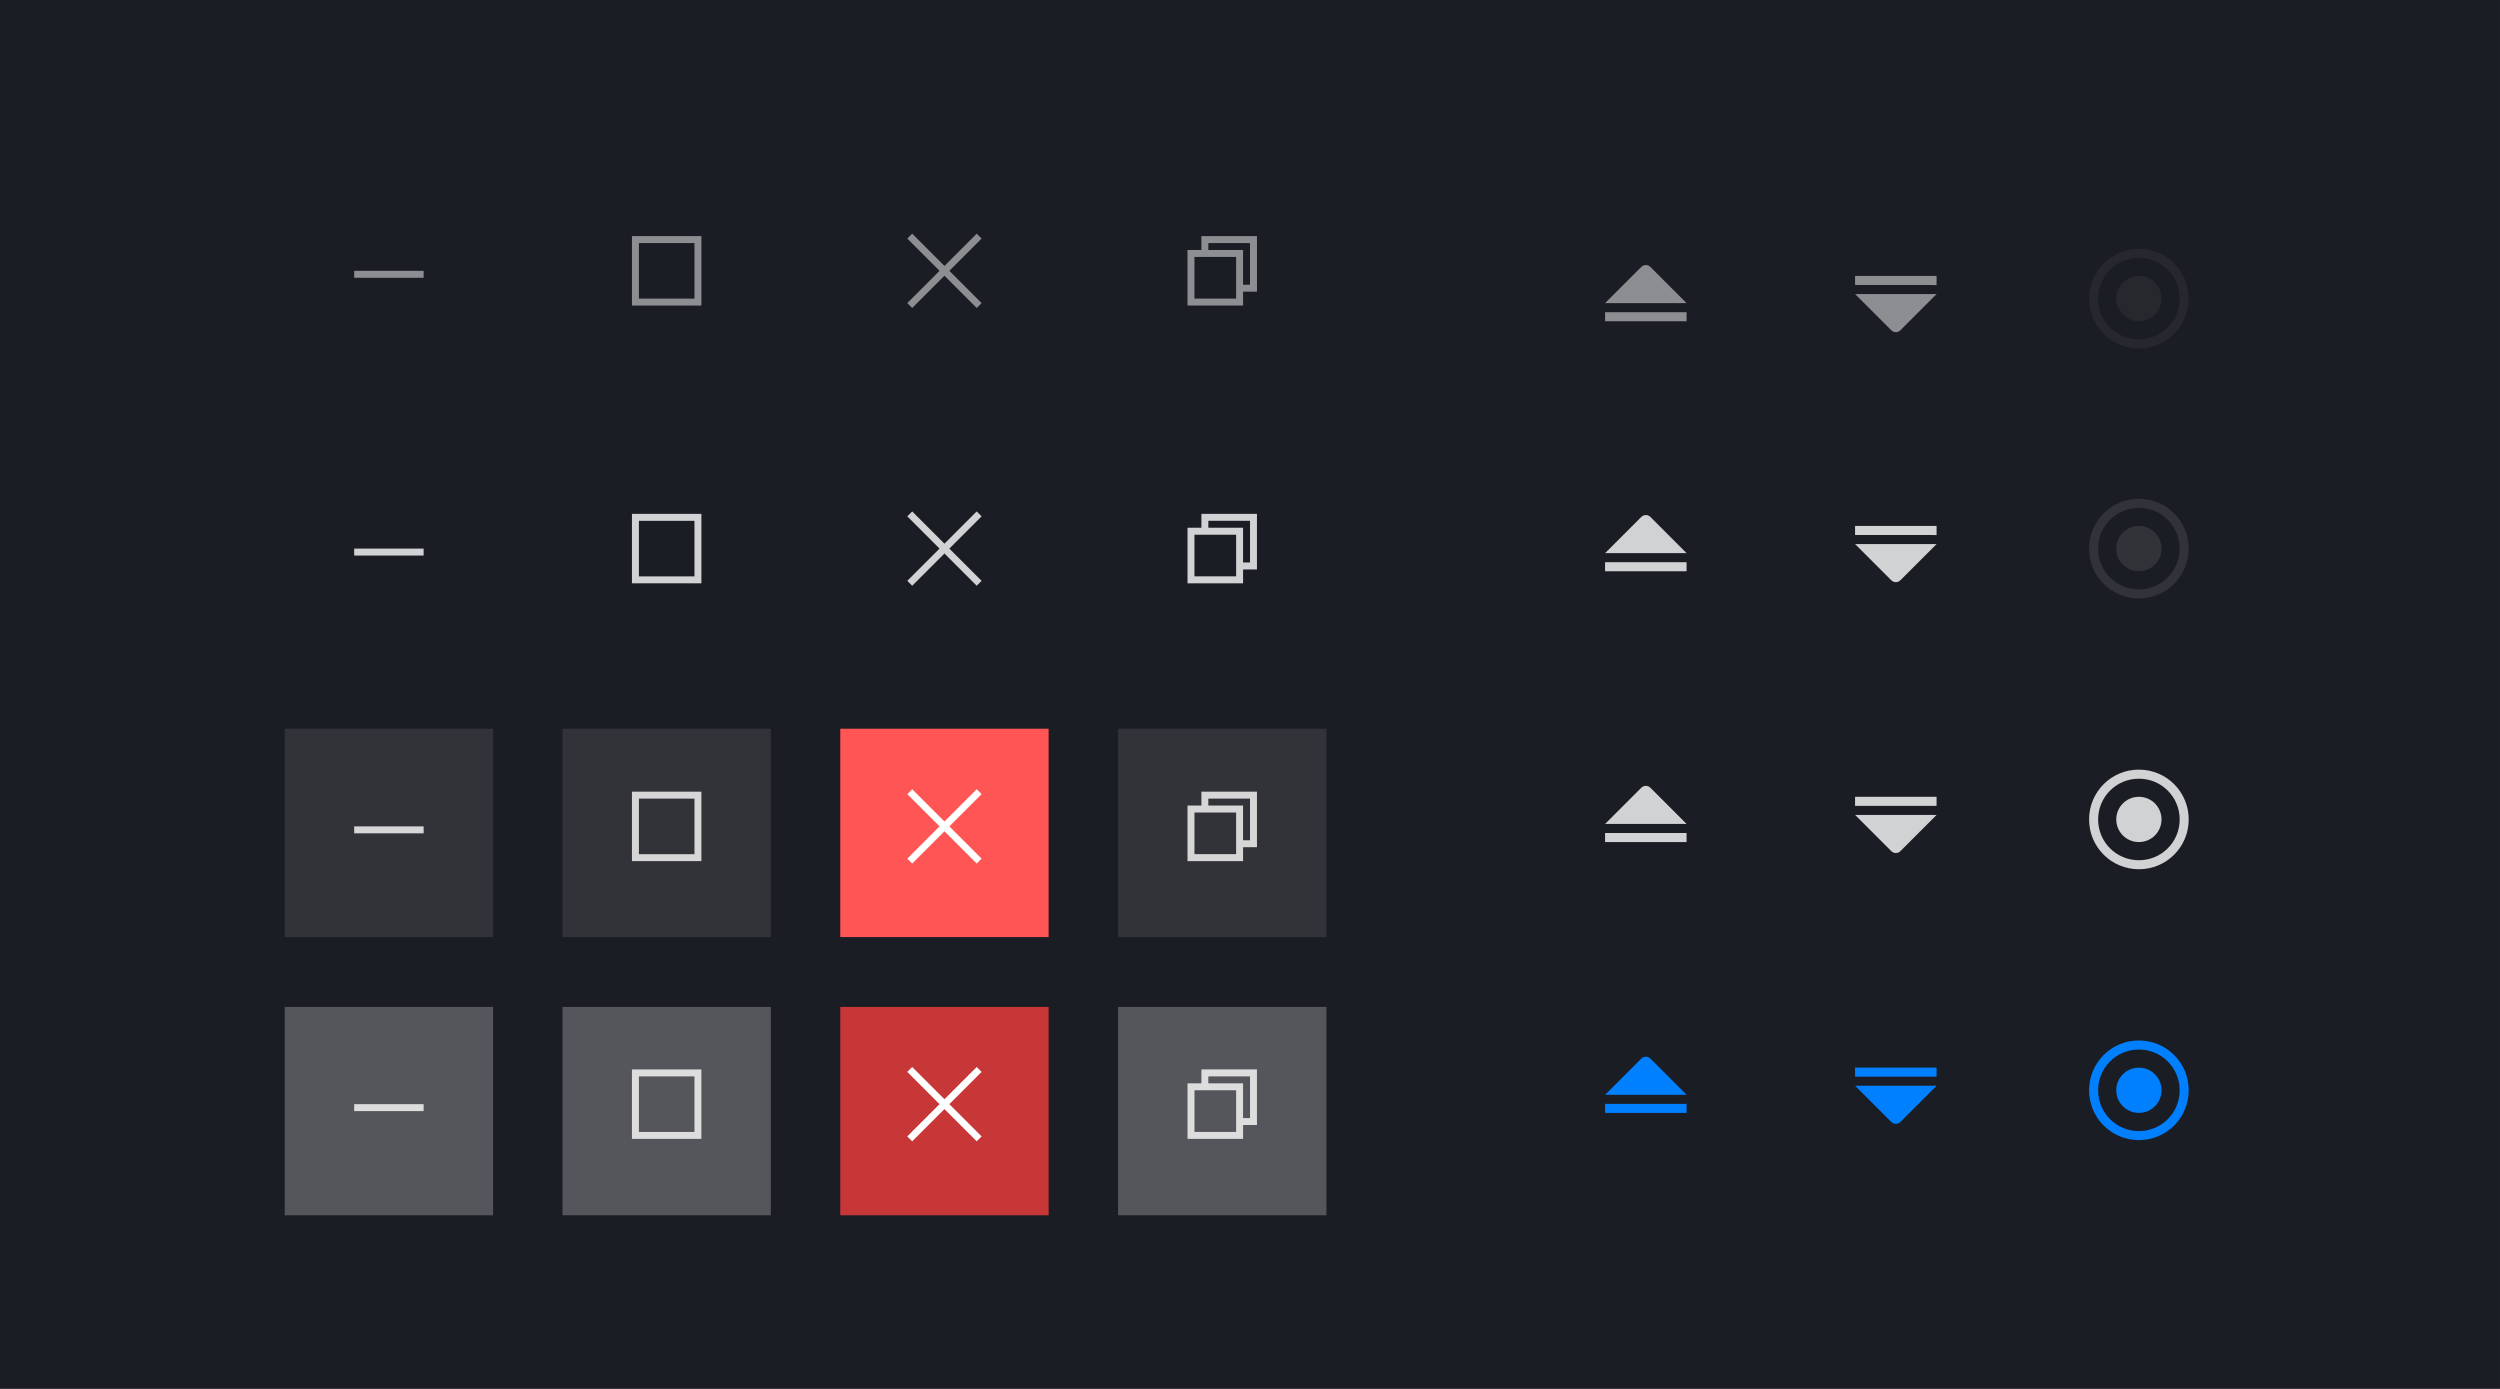
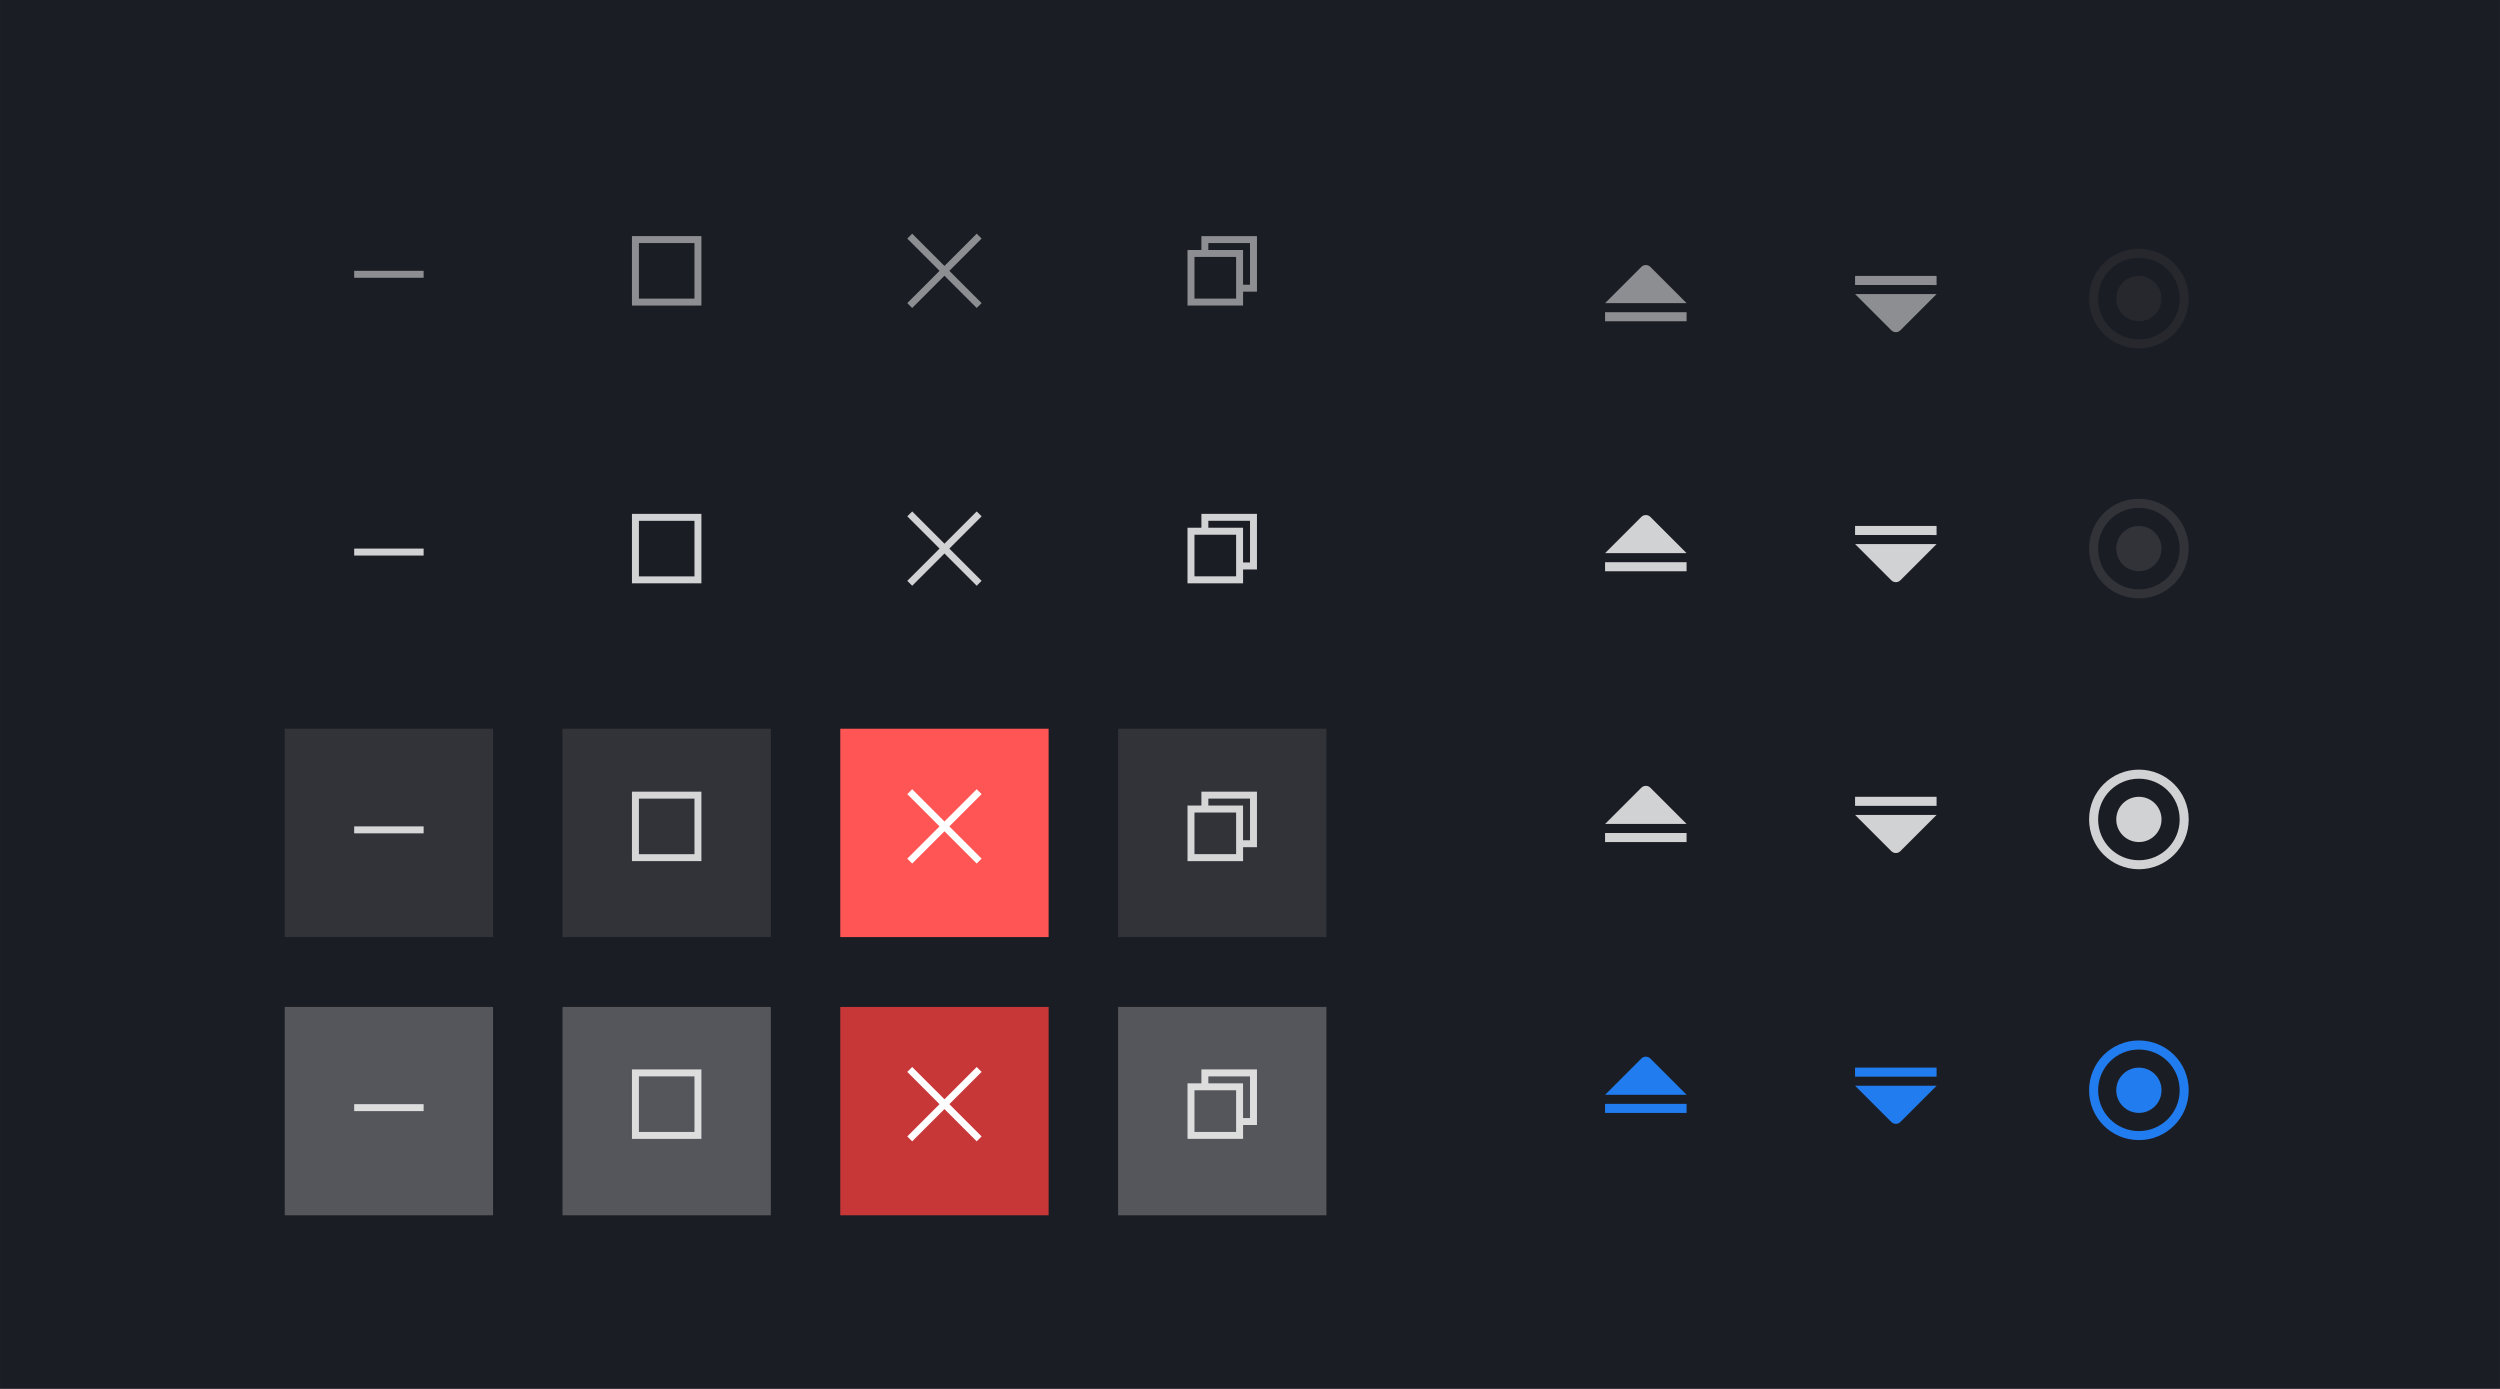
<svg xmlns="http://www.w3.org/2000/svg" xmlns:ns1="http://www.openswatchbook.org/uri/2009/osb" xmlns:xlink="http://www.w3.org/1999/xlink" width="360" height="200" viewBox="0 0 95.25 52.917" version="1.1" id="svg424">
  <defs id="defs418">
    <linearGradient id="fg_color" ns1:paint="solid">
      <stop style="stop-color:#5c616c;stop-opacity:1;" offset="0" id="stop1387" />
    </linearGradient>
    <linearGradient xlink:href="#dark_button_bg" id="linearGradient1764" gradientUnits="userSpaceOnUse" gradientTransform="matrix(0.2645833,0,0,0.2645833,57.15,262.244)" x1="19" y1="-582.285" x2="19" y2="-592.99" />
    <linearGradient id="dark_button_bg" ns1:paint="solid">
      <stop style="stop-color:#ffffff;stop-opacity:1;" offset="0" id="stop1448" />
    </linearGradient>
    <linearGradient xlink:href="#dark_button_bg" id="linearGradient1772" gradientUnits="userSpaceOnUse" gradientTransform="matrix(0.2645833,0,0,0.2645833,57.15,262.244)" x1="19" y1="-542.286" x2="19" y2="-552.991" />
  </defs>
  <g id="layer2">
    <rect transform="translate(0,-244.0833)" ry="2.9358562e-06" y="244.083" x="0" height="52.917" width="95.25" id="rect999" style="display:inline;opacity:1;fill:#1b1d24;fill-opacity:1;stroke:none;stroke-width:0.336;stroke-linecap:round;stroke-linejoin:miter;stroke-miterlimit:4;stroke-dasharray:none;stroke-opacity:0.494;paint-order:stroke fill markers" />
  </g>
  <g id="layer1" transform="translate(0,-244.0833)">
    <g id="shade_unfocused" transform="matrix(1.304348,0,0,1.304348,-97.59673,183.671)" style="stroke-width:0.767">
      <rect style="opacity:0;fill:#1f1f1f;fill-opacity:0.098;stroke:none;stroke-width:0.187;stroke-linecap:round;stroke-linejoin:miter;stroke-miterlimit:4;stroke-dasharray:none;stroke-opacity:1;paint-order:stroke fill markers" id="rect532" width="6.085" height="6.085" x="119.856" y="51.996" ry="3.043" />
      <path id="rect534" d="m 122.9,54.058 c -0.047,0 -0.095,0.018 -0.133,0.055 l -1.058,1.058 h 2.381 l -1.058,-1.058 c -0.037,-0.037 -0.084,-0.055 -0.131,-0.055 z m -1.192,1.378 V 55.7 h 2.381 v -0.265 z" style="opacity:0.5;fill:#ffffff;fill-opacity:1;stroke:none;stroke-width:0.096;stroke-linecap:round;stroke-linejoin:miter;stroke-miterlimit:4;stroke-dasharray:none;stroke-opacity:0.494;paint-order:stroke fill markers" />
    </g>
    <g id="shade" transform="matrix(1.304348,0,0,1.304348,-97.59673,193.196)" style="stroke-width:0.767">
      <rect ry="3.043" y="51.996" x="119.856" height="6.085" width="6.085" id="rect701" style="opacity:0;fill:#1f1f1f;fill-opacity:0.098;stroke:none;stroke-width:0.187;stroke-linecap:round;stroke-linejoin:miter;stroke-miterlimit:4;stroke-dasharray:none;stroke-opacity:1;paint-order:stroke fill markers" />
      <path style="opacity:0.8;fill:#ffffff;fill-opacity:1;stroke:none;stroke-width:0.096;stroke-linecap:round;stroke-linejoin:miter;stroke-miterlimit:4;stroke-dasharray:none;stroke-opacity:0.494;paint-order:stroke fill markers" d="m 122.9,54.058 c -0.047,0 -0.095,0.018 -0.133,0.055 l -1.058,1.058 h 2.381 l -1.058,-1.058 c -0.037,-0.037 -0.084,-0.055 -0.131,-0.055 z m -1.192,1.378 V 55.7 h 2.381 v -0.265 z" id="path703" />
    </g>
    <g id="shade_focused_prelight" transform="matrix(1.304348,0,0,1.304348,-97.59673,177.6316)" style="stroke-width:0.767">
      <rect style="opacity:0;fill:#1f1f1f;fill-opacity:1;stroke:none;stroke-width:0.187;stroke-linecap:round;stroke-linejoin:miter;stroke-miterlimit:4;stroke-dasharray:none;stroke-opacity:1;paint-order:stroke fill markers" id="rect526" width="6.085" height="6.085" x="119.856" y="71.84" ry="2.3160808e-06" />
      <path id="path709" d="m 122.9,73.901 c -0.047,0 -0.095,0.018 -0.133,0.055 l -1.058,1.058 h 2.381 l -1.058,-1.058 c -0.037,-0.037 -0.084,-0.055 -0.131,-0.055 z m -1.192,1.378 v 0.265 h 2.381 v -0.265 z" style="opacity:0.8;fill:#ffffff;fill-opacity:1;stroke:none;stroke-width:0.096;stroke-linecap:round;stroke-linejoin:miter;stroke-miterlimit:4;stroke-dasharray:none;stroke-opacity:0.494;paint-order:stroke fill markers" />
    </g>
    <g id="shade_focused_pressed" transform="matrix(1.304348,0,0,1.304348,-97.59673,174.4911)" style="stroke-width:0.767">
      <rect ry="0" y="82.158" x="119.856" height="6.085" width="6.085" id="rect538" style="opacity:0;fill:#191919;fill-opacity:1;stroke:none;stroke-width:0.187;stroke-linecap:round;stroke-linejoin:miter;stroke-miterlimit:4;stroke-dasharray:none;stroke-opacity:1;paint-order:stroke fill markers" />
-       <path style="opacity:1;fill:#007fff;fill-opacity:1;stroke:none;stroke-width:0.096;stroke-linecap:round;stroke-linejoin:miter;stroke-miterlimit:4;stroke-dasharray:none;stroke-opacity:0.494;paint-order:stroke fill markers" d="m 122.9,84.22 c -0.047,0 -0.095,0.018 -0.133,0.055 l -1.058,1.058 h 2.381 l -1.058,-1.058 c -0.037,-0.037 -0.084,-0.055 -0.131,-0.055 z m -1.192,1.378 v 0.265 h 2.381 v -0.265 z" id="path715" />
+       <path style="opacity:1;fill:#217def;fill-opacity:1;stroke:none;stroke-width:0.096;stroke-linecap:round;stroke-linejoin:miter;stroke-miterlimit:4;stroke-dasharray:none;stroke-opacity:0.494;paint-order:stroke fill markers" d="m 122.9,84.22 c -0.047,0 -0.095,0.018 -0.133,0.055 l -1.058,1.058 h 2.381 l -1.058,-1.058 c -0.037,-0.037 -0.084,-0.055 -0.131,-0.055 z m -1.192,1.378 v 0.265 h 2.381 v -0.265 z" id="path715" />
    </g>
    <g id="unshade_unfocused" transform="matrix(1.304348,0,0,-1.304348,-88.07173,327.2498)" style="stroke-width:0.767">
      <rect ry="3.043" y="51.996" x="119.856" height="6.085" width="6.085" id="rect725" style="opacity:0;fill:#1f1f1f;fill-opacity:0.098;stroke:none;stroke-width:0.187;stroke-linecap:round;stroke-linejoin:miter;stroke-miterlimit:4;stroke-dasharray:none;stroke-opacity:1;paint-order:stroke fill markers" />
      <path style="opacity:0.5;fill:#ffffff;fill-opacity:1;stroke:none;stroke-width:0.096;stroke-linecap:round;stroke-linejoin:miter;stroke-miterlimit:4;stroke-dasharray:none;stroke-opacity:0.494;paint-order:stroke fill markers" d="m 122.9,54.058 c -0.047,0 -0.095,0.018 -0.133,0.055 l -1.058,1.058 h 2.381 l -1.058,-1.058 c -0.037,-0.037 -0.084,-0.055 -0.131,-0.055 z m -1.192,1.378 V 55.7 h 2.381 v -0.265 z" id="path727" />
    </g>
    <g transform="matrix(1.304348,0,0,-1.304348,-88.07173,336.7748)" id="unshade" style="stroke-width:0.767">
      <rect style="opacity:0;fill:#1f1f1f;fill-opacity:0.098;stroke:none;stroke-width:0.187;stroke-linecap:round;stroke-linejoin:miter;stroke-miterlimit:4;stroke-dasharray:none;stroke-opacity:1;paint-order:stroke fill markers" id="rect731" width="6.085" height="6.085" x="119.856" y="51.996" ry="3.043" />
      <path id="path733" d="m 122.9,54.058 c -0.047,0 -0.095,0.018 -0.133,0.055 l -1.058,1.058 h 2.381 l -1.058,-1.058 c -0.037,-0.037 -0.084,-0.055 -0.131,-0.055 z m -1.192,1.378 V 55.7 h 2.381 v -0.265 z" style="opacity:0.8;fill:#ffffff;fill-opacity:1;stroke:none;stroke-width:0.096;stroke-linecap:round;stroke-linejoin:miter;stroke-miterlimit:4;stroke-dasharray:none;stroke-opacity:0.494;paint-order:stroke fill markers" />
    </g>
    <g id="unshade_focused_prelight" transform="matrix(1.304348,0,0,-1.304348,-88.07173,372.9767)" style="stroke-width:0.767">
      <rect ry="0" y="71.84" x="119.856" height="6.085" width="6.085" id="rect737" style="opacity:0;fill:#1f1f1f;fill-opacity:1;stroke:none;stroke-width:0.187;stroke-linecap:round;stroke-linejoin:miter;stroke-miterlimit:4;stroke-dasharray:none;stroke-opacity:1;paint-order:stroke fill markers" />
      <path style="opacity:0.8;fill:#ffffff;fill-opacity:1;stroke:none;stroke-width:0.096;stroke-linecap:round;stroke-linejoin:miter;stroke-miterlimit:4;stroke-dasharray:none;stroke-opacity:0.494;paint-order:stroke fill markers" d="m 122.9,73.901 c -0.047,0 -0.095,0.018 -0.133,0.055 l -1.058,1.058 h 2.381 l -1.058,-1.058 c -0.037,-0.037 -0.084,-0.055 -0.131,-0.055 z m -1.192,1.378 v 0.265 h 2.381 v -0.265 z" id="path739" />
    </g>
    <g id="unshade_focused_pressed" transform="matrix(1.304348,0,0,-1.304348,-88.07173,396.7547)" style="stroke-width:0.767">
      <rect style="opacity:0;fill:#191919;fill-opacity:1;stroke:none;stroke-width:0.187;stroke-linecap:round;stroke-linejoin:miter;stroke-miterlimit:4;stroke-dasharray:none;stroke-opacity:1;paint-order:stroke fill markers" id="rect743" width="6.085" height="6.085" x="119.856" y="82.158" ry="0" />
-       <path id="path745" d="m 122.9,84.22 c -0.047,0 -0.095,0.018 -0.133,0.055 l -1.058,1.058 h 2.381 l -1.058,-1.058 c -0.037,-0.037 -0.084,-0.055 -0.131,-0.055 z m -1.192,1.378 v 0.265 h 2.381 v -0.265 z" style="opacity:1;fill:#007fff;fill-opacity:1;stroke:none;stroke-width:0.096;stroke-linecap:round;stroke-linejoin:miter;stroke-miterlimit:4;stroke-dasharray:none;stroke-opacity:0.494;paint-order:stroke fill markers" />
+       <path id="path745" d="m 122.9,84.22 c -0.047,0 -0.095,0.018 -0.133,0.055 l -1.058,1.058 h 2.381 l -1.058,-1.058 c -0.037,-0.037 -0.084,-0.055 -0.131,-0.055 z m -1.192,1.378 v 0.265 h 2.381 v -0.265 z" style="opacity:1;fill:#217def;fill-opacity:1;stroke:none;stroke-width:0.096;stroke-linecap:round;stroke-linejoin:miter;stroke-miterlimit:4;stroke-dasharray:none;stroke-opacity:0.494;paint-order:stroke fill markers" />
    </g>
    <g id="menu_focused_pressed" transform="matrix(1.304348,0,0,1.304348,-23.59393,-88.13659)" style="stroke-width:0.767">
      <rect transform="scale(1,-1)" ry="0" y="-289.592" x="77.523" height="6.085" width="6.085" id="rect767" style="opacity:0;fill:#191919;fill-opacity:1;stroke:none;stroke-width:0.187;stroke-linecap:round;stroke-linejoin:miter;stroke-miterlimit:4;stroke-dasharray:none;stroke-opacity:1;paint-order:stroke fill markers" />
-       <path id="rect781" d="m 80.566,285.094 c -0.806,0 -1.455,0.649 -1.455,1.455 0,0.806 0.649,1.455 1.455,1.455 0.806,0 1.455,-0.649 1.455,-1.455 0,-0.806 -0.649,-1.455 -1.455,-1.455 z m 0,0.265 c 0.66,0 1.191,0.531 1.191,1.191 0,0.66 -0.531,1.191 -1.191,1.191 -0.66,0 -1.191,-0.531 -1.191,-1.191 0,-0.66 0.531,-1.191 1.191,-1.191 z m 0,0.529 c -0.366,0 -0.661,0.295 -0.661,0.661 0,0.366 0.295,0.661 0.661,0.661 0.366,0 0.661,-0.295 0.661,-0.661 0,-0.366 -0.295,-0.661 -0.661,-0.661 z" style="opacity:1;fill:#007fff;fill-opacity:1;stroke:none;stroke-width:0.089;stroke-linecap:round;stroke-linejoin:miter;stroke-miterlimit:4;stroke-dasharray:none;stroke-opacity:1;paint-order:stroke fill markers" />
+       <path id="rect781" d="m 80.566,285.094 c -0.806,0 -1.455,0.649 -1.455,1.455 0,0.806 0.649,1.455 1.455,1.455 0.806,0 1.455,-0.649 1.455,-1.455 0,-0.806 -0.649,-1.455 -1.455,-1.455 z m 0,0.265 c 0.66,0 1.191,0.531 1.191,1.191 0,0.66 -0.531,1.191 -1.191,1.191 -0.66,0 -1.191,-0.531 -1.191,-1.191 0,-0.66 0.531,-1.191 1.191,-1.191 z m 0,0.529 c -0.366,0 -0.661,0.295 -0.661,0.661 0,0.366 0.295,0.661 0.661,0.661 0.366,0 0.661,-0.295 0.661,-0.661 0,-0.366 -0.295,-0.661 -0.661,-0.661 z" style="opacity:1;fill:#217def;fill-opacity:1;stroke:none;stroke-width:0.089;stroke-linecap:round;stroke-linejoin:miter;stroke-miterlimit:4;stroke-dasharray:none;stroke-opacity:1;paint-order:stroke fill markers" />
    </g>
    <g id="menu_focused_prelight" transform="matrix(1.304348,0,0,1.304348,-23.59393,-84.99609)" style="stroke-width:0.767">
      <rect transform="scale(1,-1)" style="opacity:0;fill:#1f1f1f;fill-opacity:1;stroke:none;stroke-width:0.187;stroke-linecap:round;stroke-linejoin:miter;stroke-miterlimit:4;stroke-dasharray:none;stroke-opacity:1;paint-order:stroke fill markers" id="rect761" width="6.085" height="6.085" x="77.523" y="-279.273" ry="0" />
      <path style="opacity:0.8;fill:#ffffff;fill-opacity:1;stroke:none;stroke-width:0.089;stroke-linecap:round;stroke-linejoin:miter;stroke-miterlimit:4;stroke-dasharray:none;stroke-opacity:1;paint-order:stroke fill markers" d="m 80.566,274.775 c -0.806,0 -1.455,0.649 -1.455,1.455 0,0.806 0.649,1.455 1.455,1.455 0.806,0 1.455,-0.649 1.455,-1.455 0,-0.806 -0.649,-1.455 -1.455,-1.455 z m 0,0.265 c 0.66,0 1.191,0.531 1.191,1.191 0,0.66 -0.531,1.191 -1.191,1.191 -0.66,0 -1.191,-0.531 -1.191,-1.191 0,-0.66 0.531,-1.191 1.191,-1.191 z m 0,0.529 c -0.366,0 -0.661,0.295 -0.661,0.661 0,0.366 0.295,0.661 0.661,0.661 0.366,0 0.661,-0.295 0.661,-0.661 0,-0.366 -0.295,-0.661 -0.661,-0.661 z" id="path1594" />
    </g>
    <g id="menu" transform="matrix(1.304348,0,0,1.304348,-103.314,180.7721)" style="opacity:0.1;stroke-width:0.767">
      <rect transform="scale(1,-1)" ry="3.043" y="-67.606" x="138.642" height="6.085" width="6.085" id="rect755" style="opacity:0;fill:#1f1f1f;fill-opacity:0.098;stroke:none;stroke-width:0.187;stroke-linecap:round;stroke-linejoin:miter;stroke-miterlimit:4;stroke-dasharray:none;stroke-opacity:1;paint-order:stroke fill markers" />
      <path id="path1596" d="m 141.684,63.108 c -0.806,0 -1.455,0.649 -1.455,1.455 0,0.806 0.649,1.455 1.455,1.455 0.806,0 1.455,-0.649 1.455,-1.455 0,-0.806 -0.649,-1.455 -1.455,-1.455 z m 0,0.265 c 0.66,0 1.191,0.531 1.191,1.191 0,0.66 -0.531,1.191 -1.191,1.191 -0.66,0 -1.191,-0.531 -1.191,-1.191 0,-0.66 0.531,-1.191 1.191,-1.191 z m 0,0.529 c -0.366,0 -0.661,0.295 -0.661,0.661 0,0.366 0.295,0.661 0.661,0.661 0.366,0 0.661,-0.295 0.661,-0.661 0,-0.366 -0.295,-0.661 -0.661,-0.661 z" style="opacity:1;fill:#ffffff;fill-opacity:1;stroke:none;stroke-width:0.089;stroke-linecap:round;stroke-linejoin:miter;stroke-miterlimit:4;stroke-dasharray:none;stroke-opacity:1;paint-order:stroke fill markers" />
    </g>
    <g id="menu_unfocused" transform="matrix(1.304348,0,0,1.304348,-103.314,183.671)" style="opacity:0.05;stroke-width:0.767">
      <rect transform="scale(1,-1)" style="opacity:0;fill:#1f1f1f;fill-opacity:0.098;stroke:none;stroke-width:0.187;stroke-linecap:round;stroke-linejoin:miter;stroke-miterlimit:4;stroke-dasharray:none;stroke-opacity:1;paint-order:stroke fill markers" id="rect749" width="6.085" height="6.085" x="138.642" y="-58.081" ry="3.043" />
      <path id="path1602" d="m 141.684,53.583 c -0.806,0 -1.455,0.649 -1.455,1.455 0,0.806 0.649,1.455 1.455,1.455 0.806,0 1.455,-0.649 1.455,-1.455 0,-0.806 -0.649,-1.455 -1.455,-1.455 z m 0,0.265 c 0.66,0 1.191,0.531 1.191,1.191 0,0.66 -0.531,1.191 -1.191,1.191 -0.66,0 -1.191,-0.531 -1.191,-1.191 0,-0.66 0.531,-1.191 1.191,-1.191 z m 0,0.529 c -0.366,0 -0.661,0.295 -0.661,0.661 0,0.366 0.295,0.661 0.661,0.661 0.366,0 0.661,-0.295 0.661,-0.661 0,-0.366 -0.295,-0.661 -0.661,-0.661 z" style="opacity:1;fill:#ffffff;fill-opacity:1;stroke:none;stroke-width:0.089;stroke-linecap:round;stroke-linejoin:miter;stroke-miterlimit:4;stroke-dasharray:none;stroke-opacity:1;paint-order:stroke fill markers" />
    </g>
    <g style="display:inline" transform="translate(-26.19375,168.8039)" id="minimize_unfocused">
      <rect ry="3.7990142e-06" y="81.894" x="37.042" height="7.938" width="7.938" id="rect5375-0" style="opacity:0;fill:#000000;fill-opacity:1;stroke:none;stroke-width:0.402;stroke-linecap:round;stroke-linejoin:miter;stroke-miterlimit:4;stroke-dasharray:none;stroke-opacity:1;paint-order:stroke fill markers" />
      <rect ry="3.1658458e-06" y="85.598" x="39.688" height="0.265" width="2.646" id="rect5327-62" style="opacity:0.5;fill:#ffffff;fill-opacity:1;stroke:none;stroke-width:0.131;stroke-linecap:round;stroke-linejoin:miter;stroke-miterlimit:4;stroke-dasharray:none;stroke-opacity:0.494;paint-order:stroke fill markers" />
    </g>
    <g style="display:inline" transform="translate(-26.19375,168.8039)" id="maximize_unfocused">
      <rect style="opacity:0;fill:#000000;fill-opacity:1;stroke:none;stroke-width:0.402;stroke-linecap:round;stroke-linejoin:miter;stroke-miterlimit:4;stroke-dasharray:none;stroke-opacity:1;paint-order:stroke fill markers" id="rect6368" width="7.938" height="7.938" x="47.625" y="81.894" ry="3.7990142e-06" />
      <path id="path5333-6" d="m 50.271,84.275 v 2.646 h 2.646 v -2.646 z m 0.265,0.265 h 2.117 v 2.117 h -2.117 z" style="opacity:0.5;fill:#ffffff;fill-opacity:1;stroke:none;stroke-width:0.132;stroke-linecap:round;stroke-linejoin:miter;stroke-miterlimit:4;stroke-dasharray:none;stroke-opacity:0.494;paint-order:stroke fill markers" />
    </g>
    <g style="display:inline" transform="translate(-26.19375,168.8039)" id="close_unfocused">
      <rect ry="3.7990142e-06" y="81.894" x="58.208" height="7.938" width="7.938" id="rect6372" style="opacity:0;fill:#000000;fill-opacity:1;stroke:none;stroke-width:0.402;stroke-linecap:round;stroke-linejoin:miter;stroke-miterlimit:4;stroke-dasharray:none;stroke-opacity:1;paint-order:stroke fill markers" />
      <path id="rect5362-1" d="m 60.948,84.182 -0.187,0.187 1.229,1.229 -1.229,1.229 0.187,0.187 1.229,-1.229 1.229,1.229 0.187,-0.187 -1.229,-1.229 1.229,-1.229 -0.187,-0.187 -1.229,1.229 z" style="opacity:0.5;fill:#ffffff;fill-opacity:1;stroke:none;stroke-width:0.156;stroke-linecap:round;stroke-linejoin:miter;stroke-miterlimit:4;stroke-dasharray:none;stroke-opacity:0.494;paint-order:stroke fill markers" />
    </g>
    <g style="display:inline" transform="translate(-26.19375,168.8039)" id="unmaximize_unfocused">
      <rect style="opacity:0;fill:#000000;fill-opacity:1;stroke:none;stroke-width:0.402;stroke-linecap:round;stroke-linejoin:miter;stroke-miterlimit:4;stroke-dasharray:none;stroke-opacity:1;paint-order:stroke fill markers" id="rect6376" width="7.938" height="7.938" x="68.792" y="81.894" ry="3.7990142e-06" />
      <path id="path5367-8" d="m 71.967,84.275 v 0.529 H 71.438 v 2.117 h 2.117 v -0.529 h 0.529 v -2.117 z m 0.265,0.265 h 1.587 v 1.587 H 73.554 V 84.804 H 72.231 Z m -0.529,0.529 h 1.587 v 1.587 h -1.587 z" style="opacity:0.5;fill:#ffffff;fill-opacity:1;stroke:none;stroke-width:0.103;stroke-linecap:round;stroke-linejoin:miter;stroke-miterlimit:4;stroke-dasharray:none;stroke-opacity:0.494;paint-order:stroke fill markers" />
    </g>
    <g style="display:inline" transform="translate(-26.19375,168.8039)" id="minimize">
      <rect style="opacity:0;fill:#000000;fill-opacity:1;stroke:none;stroke-width:0.402;stroke-linecap:round;stroke-linejoin:miter;stroke-miterlimit:4;stroke-dasharray:none;stroke-opacity:1;paint-order:stroke fill markers" id="rect6380" width="7.938" height="7.938" x="37.042" y="92.477" ry="3.7990142e-06" />
      <rect style="opacity:0.8;fill:#ffffff;fill-opacity:1;stroke:none;stroke-width:0.131;stroke-linecap:round;stroke-linejoin:miter;stroke-miterlimit:4;stroke-dasharray:none;stroke-opacity:0.494;paint-order:stroke fill markers" id="rect5401-7" width="2.646" height="0.265" x="39.688" y="96.181" ry="3.1658458e-06" />
    </g>
    <g style="display:inline" transform="translate(-26.19375,168.8039)" id="maximize">
      <rect ry="3.7990142e-06" y="92.477" x="47.625" height="7.938" width="7.938" id="rect6382" style="opacity:0;fill:#000000;fill-opacity:1;stroke:none;stroke-width:0.402;stroke-linecap:round;stroke-linejoin:miter;stroke-miterlimit:4;stroke-dasharray:none;stroke-opacity:1;paint-order:stroke fill markers" />
      <path style="opacity:0.8;fill:#ffffff;fill-opacity:1;stroke:none;stroke-width:0.132;stroke-linecap:round;stroke-linejoin:miter;stroke-miterlimit:4;stroke-dasharray:none;stroke-opacity:0.494;paint-order:stroke fill markers" d="m 50.271,94.858 v 2.646 h 2.646 v -2.646 z m 0.265,0.265 h 2.117 v 2.117 h -2.117 z" id="path5407-9" />
    </g>
    <g style="display:inline" transform="translate(-26.19375,168.8039)" id="close">
      <rect style="opacity:0;fill:#000000;fill-opacity:1;stroke:none;stroke-width:0.402;stroke-linecap:round;stroke-linejoin:miter;stroke-miterlimit:4;stroke-dasharray:none;stroke-opacity:1;paint-order:stroke fill markers" id="rect6384" width="7.938" height="7.938" x="58.208" y="92.477" ry="3.7990142e-06" />
      <path style="opacity:0.8;fill:#ffffff;fill-opacity:1;stroke:none;stroke-width:0.156;stroke-linecap:round;stroke-linejoin:miter;stroke-miterlimit:4;stroke-dasharray:none;stroke-opacity:0.494;paint-order:stroke fill markers" d="m 60.948,94.765 -0.187,0.187 1.229,1.229 -1.229,1.229 0.187,0.187 1.229,-1.229 1.229,1.229 0.187,-0.187 -1.229,-1.229 1.229,-1.229 -0.187,-0.187 -1.229,1.229 z" id="path5413-2" />
    </g>
    <g style="display:inline" transform="translate(-26.19375,168.8039)" id="unmaximize">
      <rect ry="3.7990142e-06" y="92.477" x="68.792" height="7.938" width="7.938" id="rect6386" style="opacity:0;fill:#000000;fill-opacity:1;stroke:none;stroke-width:0.402;stroke-linecap:round;stroke-linejoin:miter;stroke-miterlimit:4;stroke-dasharray:none;stroke-opacity:1;paint-order:stroke fill markers" />
      <path style="opacity:0.8;fill:#ffffff;fill-opacity:1;stroke:none;stroke-width:0.103;stroke-linecap:round;stroke-linejoin:miter;stroke-miterlimit:4;stroke-dasharray:none;stroke-opacity:0.494;paint-order:stroke fill markers" d="m 71.967,94.858 v 0.529 H 71.438 v 2.117 h 2.117 v -0.529 h 0.529 v -2.117 z m 0.265,0.265 h 1.587 v 1.587 H 73.554 V 95.387 H 72.231 Z m -0.529,0.529 h 1.587 v 1.587 h -1.587 z" id="path5419-0" />
    </g>
    <g style="display:inline" transform="translate(-26.19375,168.8039)" id="minimize_focused_prelight">
      <rect ry="3.7990142e-06" y="103.044" x="37.042" height="7.938" width="7.938" id="rect6406" style="opacity:0.1;fill:#ffffff;fill-opacity:1;stroke:none;stroke-width:0.402;stroke-linecap:round;stroke-linejoin:miter;stroke-miterlimit:4;stroke-dasharray:none;stroke-opacity:1;paint-order:stroke fill markers" />
      <rect style="opacity:0.8;fill:#ffffff;fill-opacity:1;stroke:none;stroke-width:0.131;stroke-linecap:round;stroke-linejoin:miter;stroke-miterlimit:4;stroke-dasharray:none;stroke-opacity:0.494;paint-order:stroke fill markers" id="rect5427-2" width="2.646" height="0.265" x="39.688" y="106.765" ry="3.1658458e-06" />
    </g>
    <g style="display:inline" transform="translate(-26.19375,168.8039)" id="maximize_focused_prelight">
      <rect style="opacity:0.1;fill:#ffffff;fill-opacity:1;stroke:none;stroke-width:0.402;stroke-linecap:round;stroke-linejoin:miter;stroke-miterlimit:4;stroke-dasharray:none;stroke-opacity:1;paint-order:stroke fill markers" id="rect6408" width="7.938" height="7.938" x="47.625" y="103.044" ry="3.7990142e-06" />
      <path style="opacity:0.8;fill:#ffffff;fill-opacity:1;stroke:none;stroke-width:0.132;stroke-linecap:round;stroke-linejoin:miter;stroke-miterlimit:4;stroke-dasharray:none;stroke-opacity:0.494;paint-order:stroke fill markers" d="m 50.271,105.442 v 2.646 h 2.646 v -2.646 z m 0.265,0.265 h 2.117 v 2.117 h -2.117 z" id="path5433-3" />
    </g>
    <g style="display:inline" transform="translate(-26.19375,168.8039)" id="close_focused_prelight">
      <rect ry="3.7990142e-06" y="103.044" x="58.208" height="7.938" width="7.938" id="rect6410" style="opacity:1;fill:#ff5555;fill-opacity:1;stroke:none;stroke-width:0.402;stroke-linecap:round;stroke-linejoin:miter;stroke-miterlimit:4;stroke-dasharray:none;stroke-opacity:1;paint-order:stroke fill markers" />
      <path style="opacity:1;fill:url(#linearGradient1764);fill-opacity:1;stroke:none;stroke-width:0.156;stroke-linecap:round;stroke-linejoin:miter;stroke-miterlimit:4;stroke-dasharray:none;stroke-opacity:0.494;paint-order:stroke fill markers" d="m 60.948,105.349 -0.187,0.187 1.229,1.229 -1.229,1.229 0.187,0.187 1.229,-1.229 1.229,1.229 0.187,-0.187 -1.229,-1.229 1.229,-1.229 -0.187,-0.187 -1.229,1.229 z" id="path5439-7" />
    </g>
    <g style="display:inline" transform="translate(-26.19375,168.8039)" id="unmaximize_focused_prelight">
      <rect style="opacity:0.1;fill:#ffffff;fill-opacity:1;stroke:none;stroke-width:0.402;stroke-linecap:round;stroke-linejoin:miter;stroke-miterlimit:4;stroke-dasharray:none;stroke-opacity:1;paint-order:stroke fill markers" id="rect6412" width="7.938" height="7.938" x="68.792" y="103.044" ry="3.7990142e-06" />
      <path style="opacity:0.8;fill:#ffffff;fill-opacity:1;stroke:none;stroke-width:0.103;stroke-linecap:round;stroke-linejoin:miter;stroke-miterlimit:4;stroke-dasharray:none;stroke-opacity:0.494;paint-order:stroke fill markers" d="m 71.967,105.442 v 0.529 H 71.438 v 2.117 h 2.117 v -0.529 h 0.529 v -2.117 z m 0.265,0.265 h 1.587 v 1.587 h -0.265 v -1.323 H 72.231 Z m -0.529,0.529 h 1.587 v 1.587 h -1.587 z" id="path5445-5" />
    </g>
    <g style="display:inline" transform="translate(-26.19375,168.8039)" id="minimize_focused_pressed">
      <rect style="opacity:0.25;fill:#ffffff;fill-opacity:1;stroke:none;stroke-width:0.402;stroke-linecap:round;stroke-linejoin:miter;stroke-miterlimit:4;stroke-dasharray:none;stroke-opacity:1;paint-order:stroke fill markers" id="rect6414" width="7.938" height="7.938" x="37.042" y="113.644" ry="3.7990142e-06" />
      <rect ry="3.1658458e-06" y="117.348" x="39.688" height="0.265" width="2.646" id="rect5451-9" style="opacity:0.8;fill:#ffffff;fill-opacity:1;stroke:none;stroke-width:0.131;stroke-linecap:round;stroke-linejoin:miter;stroke-miterlimit:4;stroke-dasharray:none;stroke-opacity:0.494;paint-order:stroke fill markers" />
    </g>
    <g style="display:inline" transform="translate(-26.19375,168.8039)" id="maximize_focused_pressed">
      <rect ry="3.7990142e-06" y="113.644" x="47.625" height="7.938" width="7.938" id="rect6416" style="opacity:0.25;fill:#ffffff;fill-opacity:1;stroke:none;stroke-width:0.402;stroke-linecap:round;stroke-linejoin:miter;stroke-miterlimit:4;stroke-dasharray:none;stroke-opacity:1;paint-order:stroke fill markers" />
      <path id="path5457-2" d="m 50.271,116.025 v 2.646 h 2.646 V 116.025 Z m 0.265,0.265 h 2.117 v 2.117 h -2.117 z" style="opacity:0.8;fill:#ffffff;fill-opacity:1;stroke:none;stroke-width:0.132;stroke-linecap:round;stroke-linejoin:miter;stroke-miterlimit:4;stroke-dasharray:none;stroke-opacity:0.494;paint-order:stroke fill markers" />
    </g>
    <g style="display:inline" transform="translate(-26.19375,168.8039)" id="close_focused_pressed">
      <rect style="opacity:1;fill:#c83737;fill-opacity:1;stroke:none;stroke-width:0.402;stroke-linecap:round;stroke-linejoin:miter;stroke-miterlimit:4;stroke-dasharray:none;stroke-opacity:1;paint-order:stroke fill markers" id="rect6418" width="7.938" height="7.938" x="58.208" y="113.644" ry="3.7990142e-06" />
      <path id="path5463-2" d="m 60.948,115.932 -0.187,0.187 1.229,1.229 -1.229,1.229 0.187,0.187 1.229,-1.229 1.229,1.229 0.187,-0.187 -1.229,-1.229 1.229,-1.229 -0.187,-0.187 -1.229,1.229 z" style="opacity:1;fill:url(#linearGradient1772);fill-opacity:1;stroke:none;stroke-width:0.156;stroke-linecap:round;stroke-linejoin:miter;stroke-miterlimit:4;stroke-dasharray:none;stroke-opacity:0.494;paint-order:stroke fill markers" />
    </g>
    <g style="display:inline" transform="translate(-26.19375,168.8039)" id="unmaximize_focused_pressed">
      <rect ry="3.7990142e-06" y="113.644" x="68.792" height="7.938" width="7.938" id="rect6420" style="opacity:0.25;fill:#ffffff;fill-opacity:1;stroke:none;stroke-width:0.402;stroke-linecap:round;stroke-linejoin:miter;stroke-miterlimit:4;stroke-dasharray:none;stroke-opacity:1;paint-order:stroke fill markers" />
      <path id="path5469-8" d="m 71.967,116.025 v 0.529 H 71.438 v 2.117 h 2.117 v -0.529 h 0.529 V 116.025 Z m 0.265,0.265 h 1.587 v 1.587 h -0.265 v -1.323 H 72.231 Z m -0.529,0.529 h 1.587 v 1.587 h -1.587 z" style="opacity:0.8;fill:#ffffff;fill-opacity:1;stroke:none;stroke-width:0.103;stroke-linecap:round;stroke-linejoin:miter;stroke-miterlimit:4;stroke-dasharray:none;stroke-opacity:0.494;paint-order:stroke fill markers" />
    </g>
  </g>
</svg>
